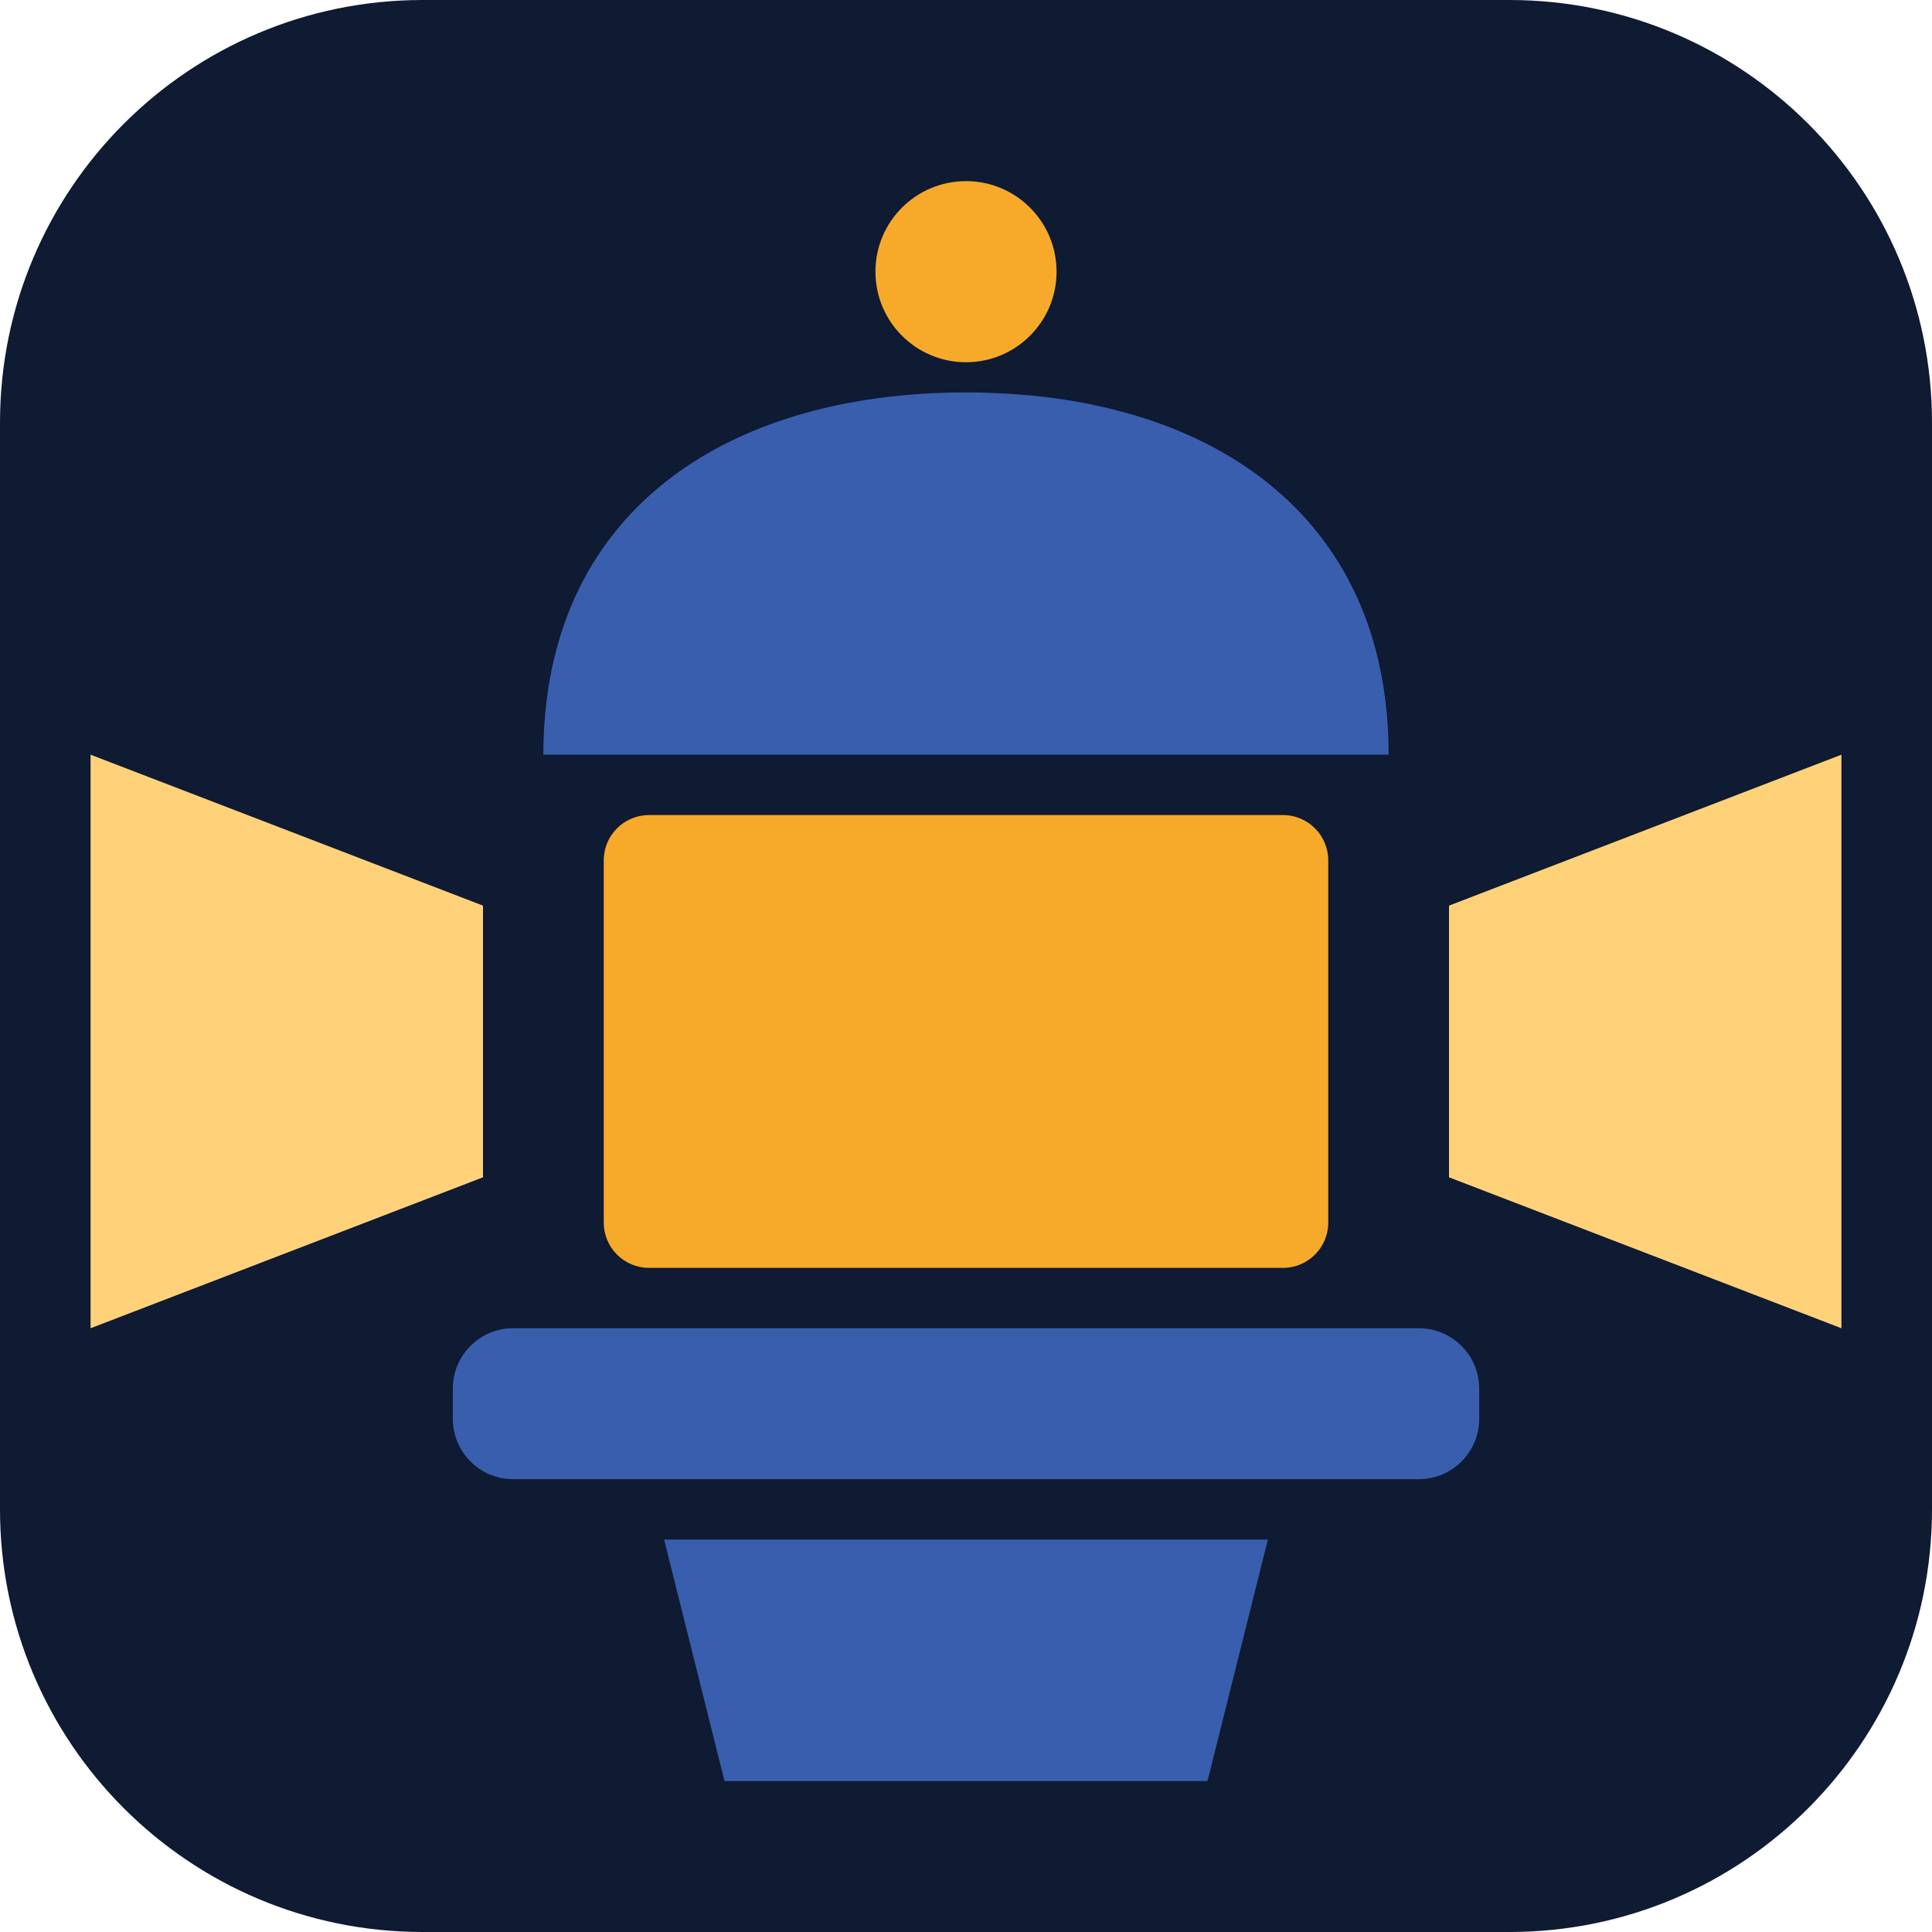
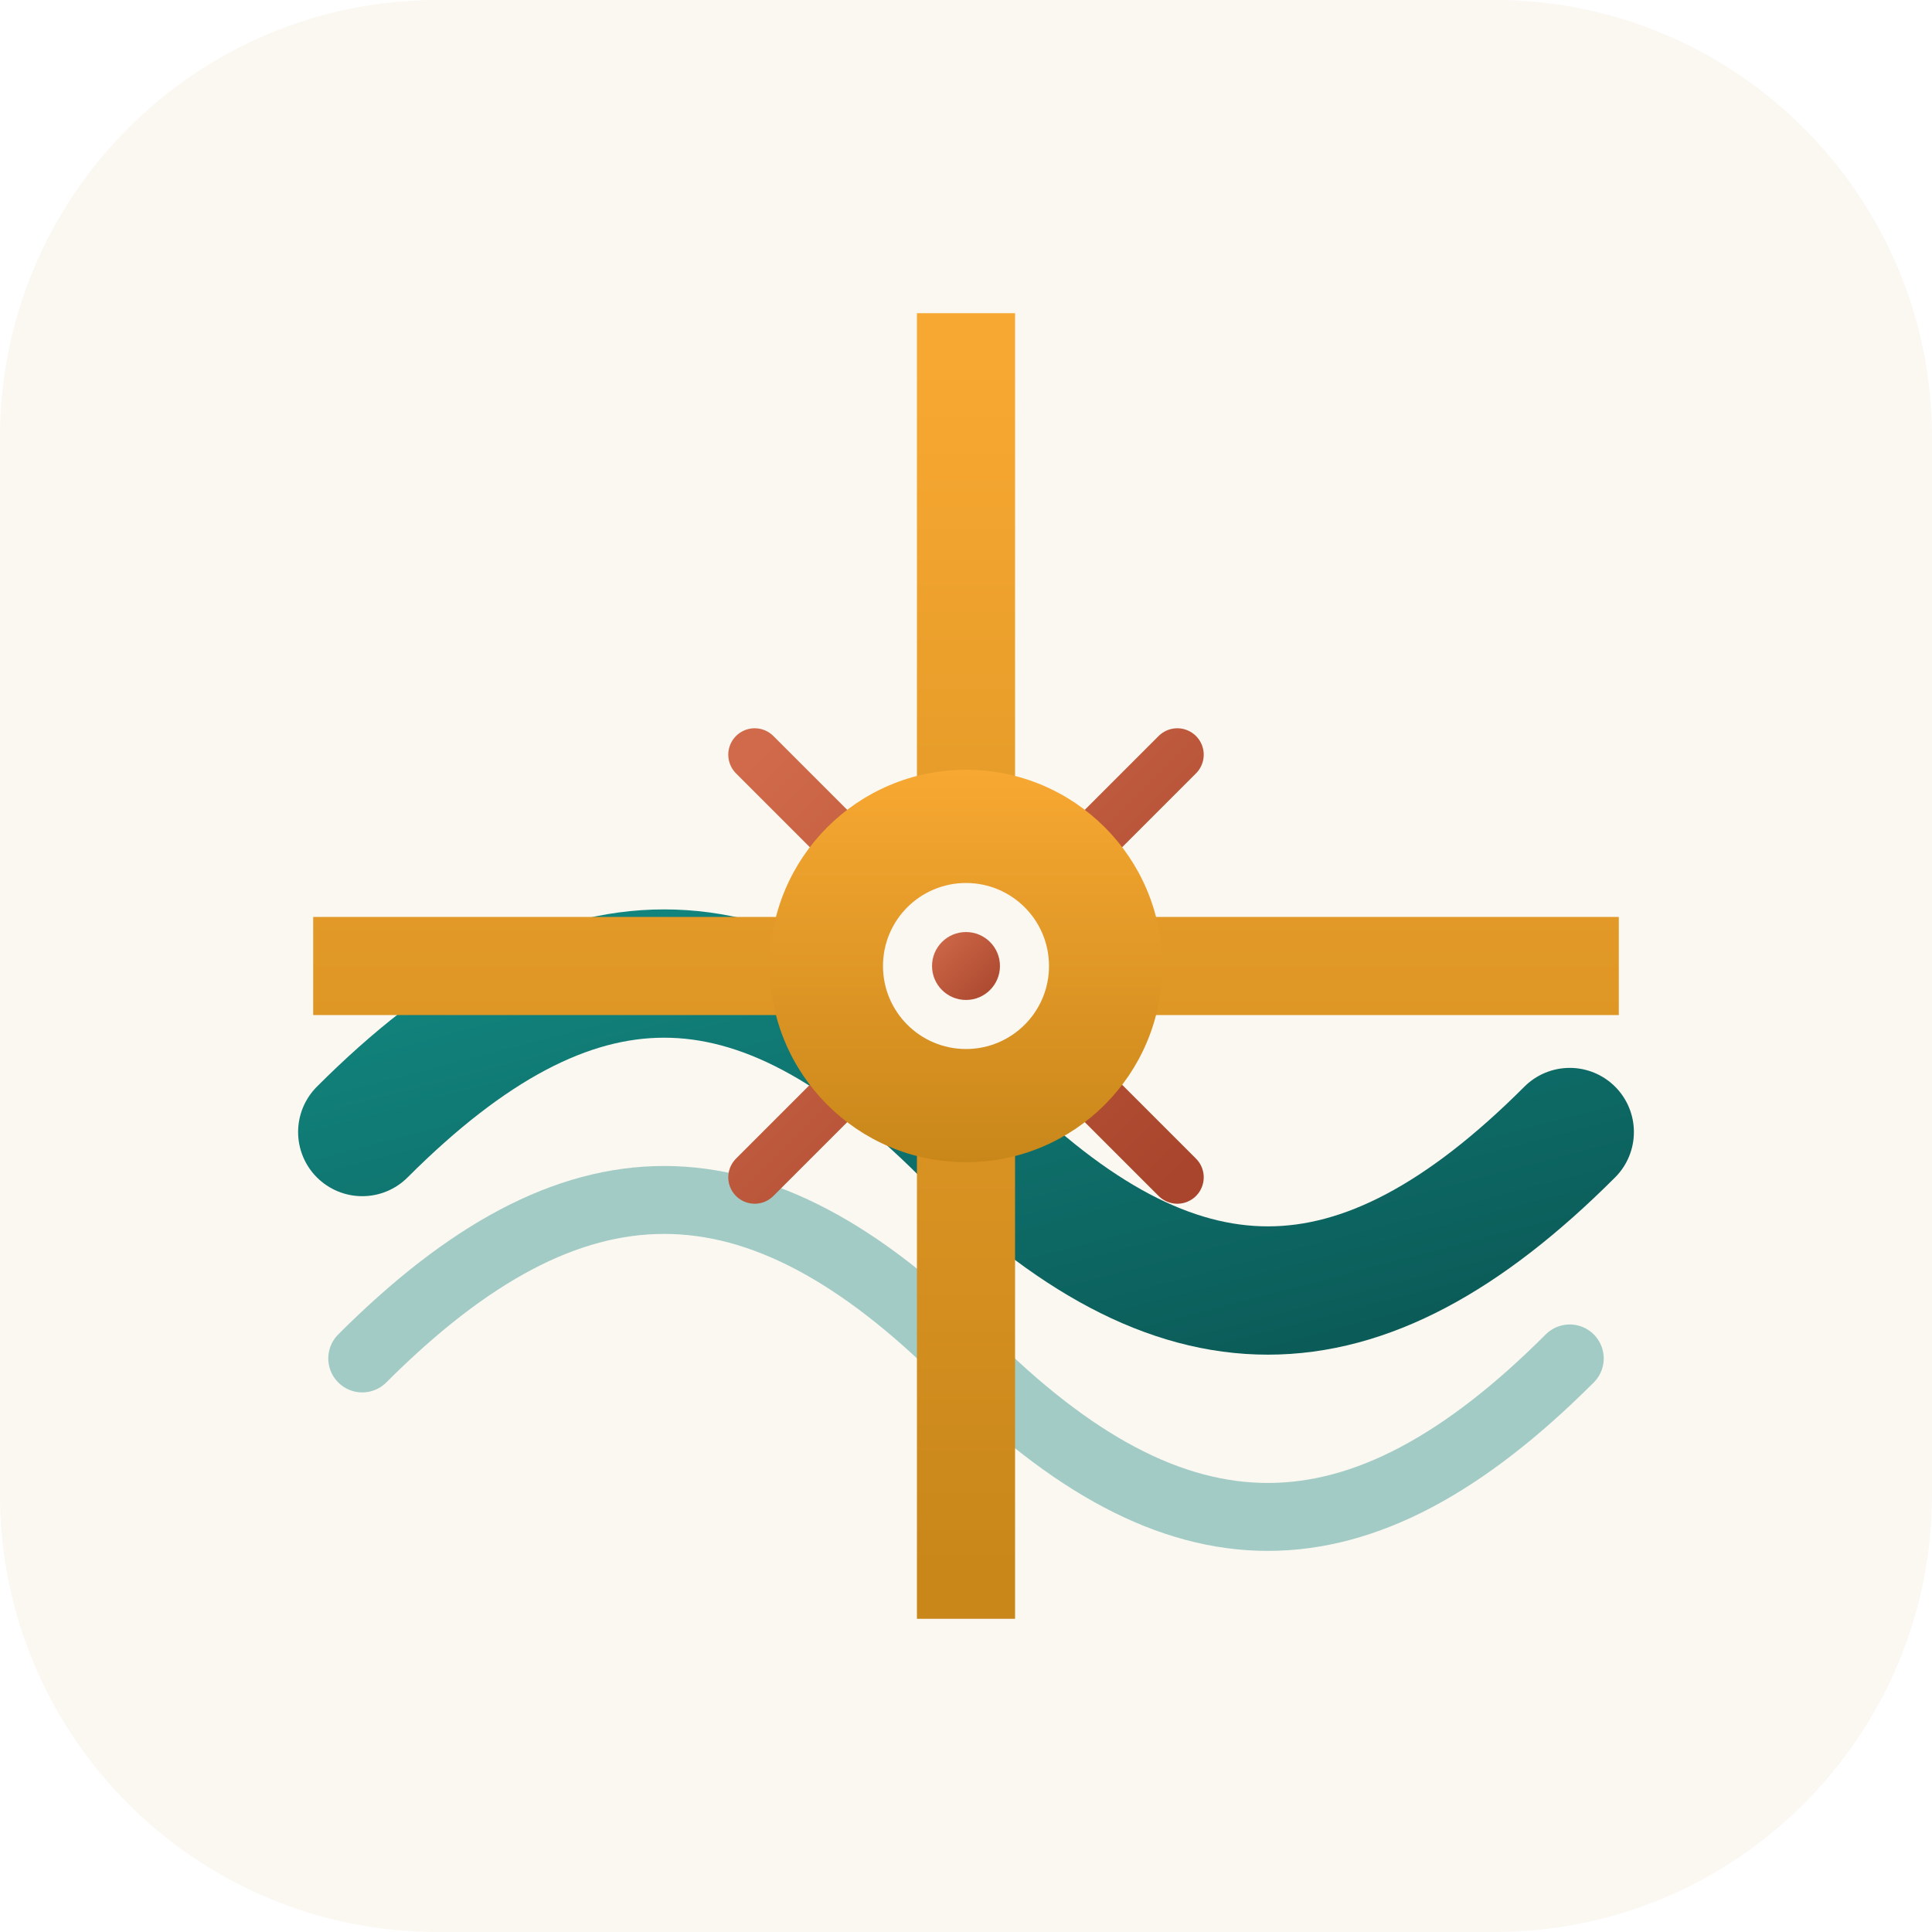
- <svg xmlns="http://www.w3.org/2000/svg" viewBox="0 0 64 64" role="img" aria-label="Abbai Flow">
-   <rect width="64" height="64" rx="14" fill="#0f1a33" />
-   <circle cx="32" cy="9" r="3" fill="#f7a92a" />
-   <path d="M18 25 C18 17 24 13 32 13 C40 13 46 17 46 25 Z" fill="#3a5eae" />
-   <rect x="20" y="27" width="24" height="15" rx="1.5" fill="#f7a92a" />
-   <path d="M16 30 L3 25 V44 L16 39 Z" fill="#ffd27a" />
-   <path d="M48 30 L61 25 V44 L48 39 Z" fill="#ffd27a" />
-   <rect x="15" y="44" width="34" height="5" rx="2" fill="#3a5eae" />
-   <path d="M22 51 H42 L40 59 H24 Z" fill="#3a5eae" />
+ <svg xmlns="http://www.w3.org/2000/svg" viewBox="0 0 512 512" role="img" aria-label="Abbai Flow">
+   <defs>
+     <linearGradient id="river" x1="0" y1="0" x2="1" y2="1">
+       <stop offset="0" stop-color="#12857e" />
+       <stop offset="1" stop-color="#0b5b58" />
+     </linearGradient>
+     <linearGradient id="gold" x1="0" y1="0" x2="0" y2="1">
+       <stop offset="0" stop-color="#f7a832" />
+       <stop offset="1" stop-color="#c9871a" />
+     </linearGradient>
+     <linearGradient id="clay" x1="0" y1="0" x2="1" y2="1">
+       <stop offset="0" stop-color="#d06a4a" />
+       <stop offset="1" stop-color="#a8452c" />
+     </linearGradient>
+   </defs>
+   <rect width="512" height="512" rx="116" fill="#fbf7f1" />
+   <path d="M96 300c56-56 104-56 160 0s104 56 160 0" fill="none" stroke="url(#river)" stroke-width="34" stroke-linecap="round" />
+   <path d="M96 360c56-56 104-56 160 0s104 56 160 0" fill="none" stroke="#12857e" stroke-opacity=".38" stroke-width="18" stroke-linecap="round" />
+   <g stroke="url(#gold)" stroke-width="26" stroke-linecap="square">
+     <path d="M256 96v104M256 312v104M96 256h104M312 256h104" />
+   </g>
+   <g stroke="url(#clay)" stroke-width="14" stroke-linecap="round">
+     <path d="M200 200l40 40M312 312l-40-40M312 200l-40 40M200 312l40-40" />
+   </g>
+   <circle cx="256" cy="256" r="52" fill="url(#gold)" />
+   <circle cx="256" cy="256" r="22" fill="#fbf7f1" />
+   <circle cx="256" cy="256" r="9" fill="url(#clay)" />
</svg>
